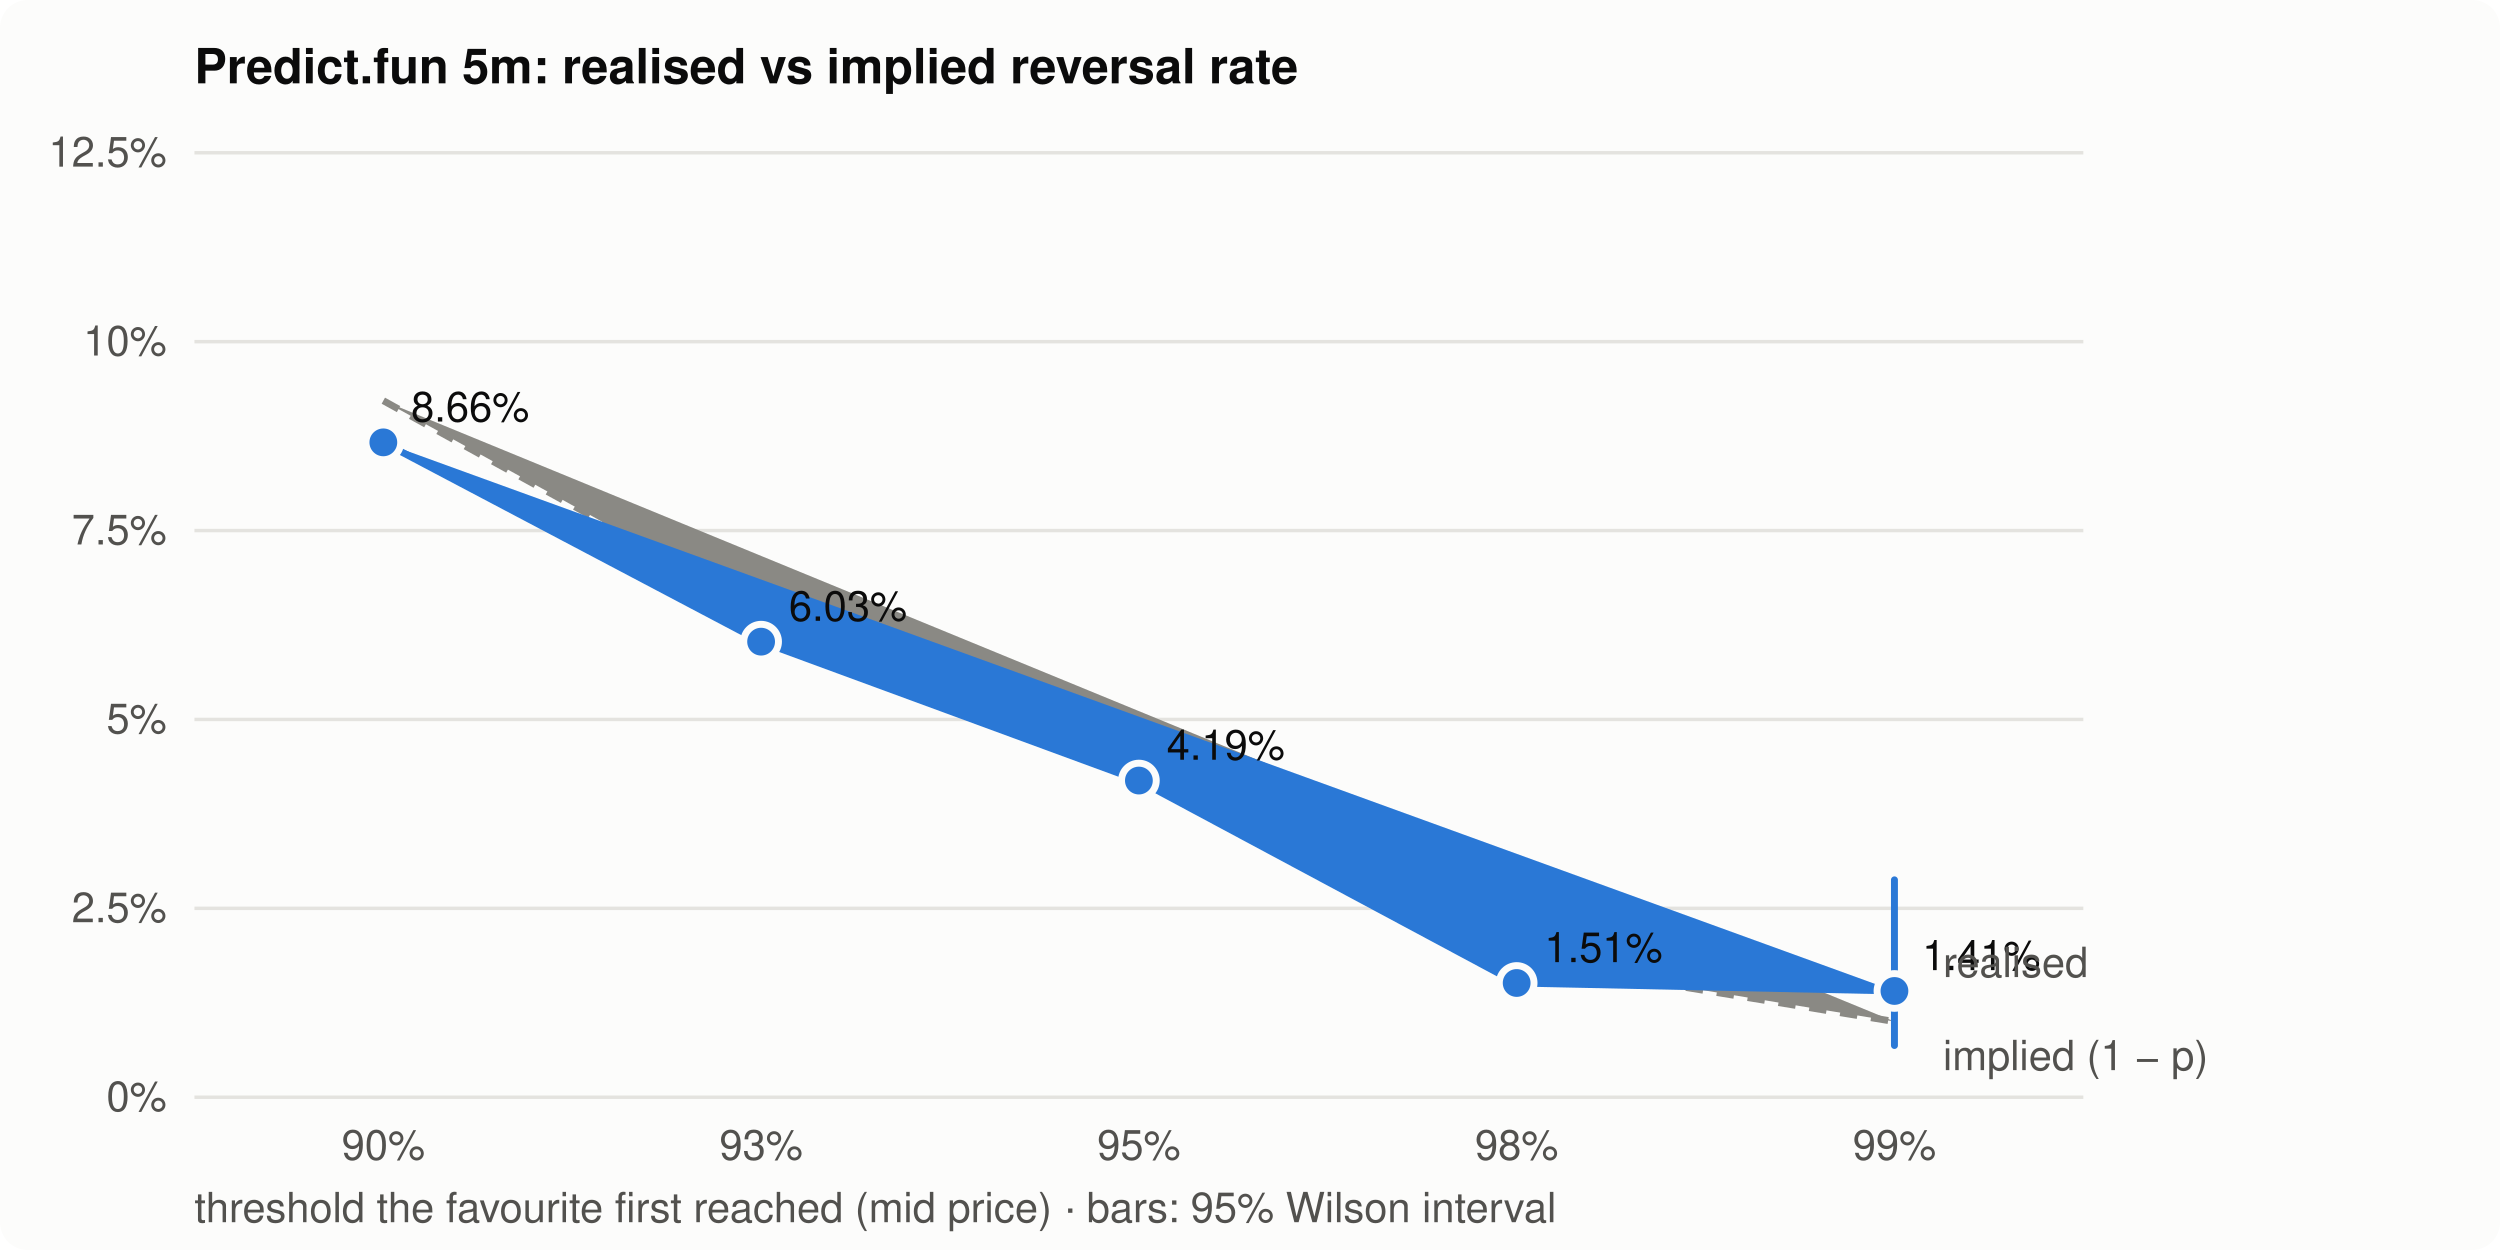
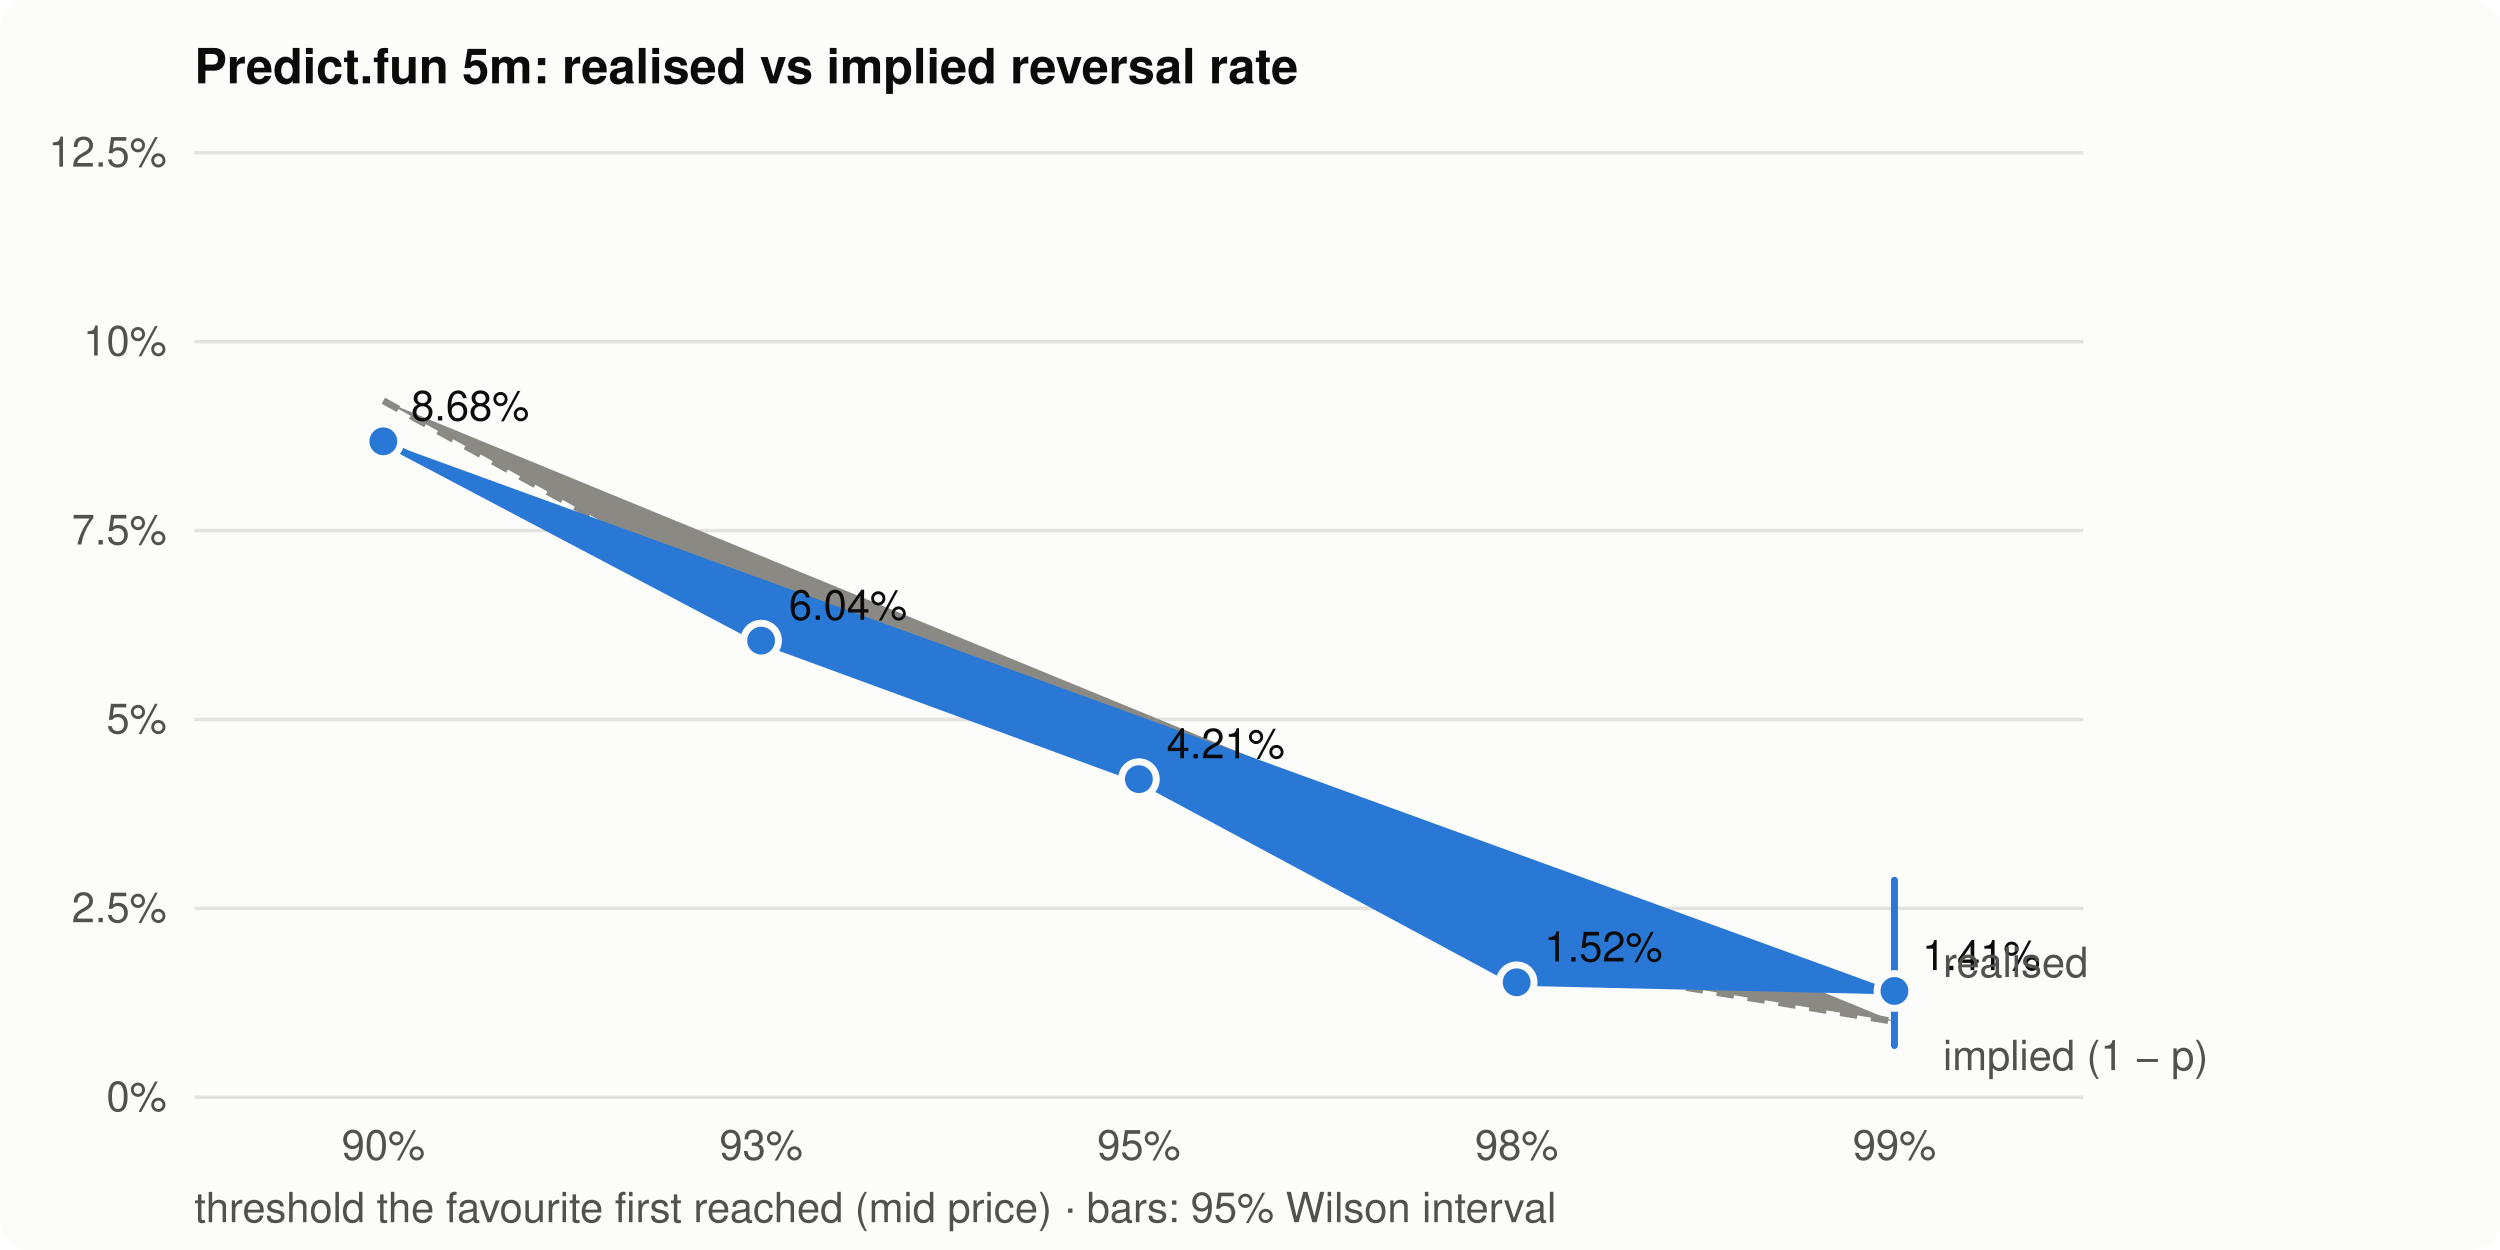
<svg xmlns="http://www.w3.org/2000/svg" viewBox="0 0 720 360" width="720" height="360" role="img" aria-label="Predict.fun 5m: realised vs implied reversal rate">
  <style>
  .bg{fill:#fcfcfb} .t1{fill:#0b0b0b} .t2{fill:#52514e} .grid{stroke:#e4e3df}
  .s1{stroke:#2a78d6;fill:#2a78d6} .s2{stroke:#eb6834;fill:#eb6834} .s3{stroke:#1baf7a;fill:#1baf7a}
  .ref{stroke:#8a8984;fill:#8a8984} .ring{stroke:#fcfcfb}
  text{font-family:-apple-system,Segoe UI,Helvetica,Arial,sans-serif;font-size:12px}
  .title{font-size:14px;font-weight:600}
  @media (prefers-color-scheme: dark){
    .bg{fill:#1a1a19} .t1{fill:#f0efec} .t2{fill:#c3c2b7} .grid{stroke:#34332f}
    .s1{stroke:#3987e5;fill:#3987e5} .s2{stroke:#d95926;fill:#d95926} .s3{stroke:#199e70;fill:#199e70}
    .ref{stroke:#9d9c96;fill:#9d9c96} .ring{stroke:#1a1a19}
  }
</style>
  <rect class="bg" width="720" height="360" rx="8" />
  <text class="t1 title" x="56" y="24">Predict.fun 5m: realised vs implied reversal rate</text>
  <line class="grid" x1="56" x2="600" y1="316.0" y2="316.0" stroke-width="1" />
  <text class="t2" x="48" y="320.0" text-anchor="end">0%</text>
  <line class="grid" x1="56" x2="600" y1="261.6" y2="261.6" stroke-width="1" />
  <text class="t2" x="48" y="265.6" text-anchor="end">2.5%</text>
  <line class="grid" x1="56" x2="600" y1="207.2" y2="207.2" stroke-width="1" />
  <text class="t2" x="48" y="211.2" text-anchor="end">5%</text>
  <line class="grid" x1="56" x2="600" y1="152.8" y2="152.8" stroke-width="1" />
  <text class="t2" x="48" y="156.8" text-anchor="end">7.5%</text>
  <line class="grid" x1="56" x2="600" y1="98.4" y2="98.4" stroke-width="1" />
  <text class="t2" x="48" y="102.4" text-anchor="end">10%</text>
  <line class="grid" x1="56" x2="600" y1="44.0" y2="44.0" stroke-width="1" />
  <text class="t2" x="48" y="48.0" text-anchor="end">12.5%</text>
  <text class="t2" x="110.4" y="334" text-anchor="middle">90%</text>
  <text class="t2" x="219.2" y="334" text-anchor="middle">93%</text>
  <text class="t2" x="328.0" y="334" text-anchor="middle">95%</text>
  <text class="t2" x="436.8" y="334" text-anchor="middle">98%</text>
  <text class="t2" x="545.6" y="334" text-anchor="middle">99%</text>
  <path class="ref" d="M110.4,115.4 L219.2,175.6 L328.0,218.1 L436.8,276.4 L545.6,294.2" fill="none" stroke-width="2" stroke-linejoin="round" stroke-dasharray="5 4" />
-   <line class="s1" x1="110.4" x2="110.4" y1="132.1" y2="122.7" stroke-width="2" stroke-linecap="round" />
-   <line class="s1" x1="219.2" x2="219.2" y1="188.7" y2="180.7" stroke-width="2" stroke-linecap="round" />
-   <line class="s1" x1="328.0" x2="328.0" y1="228.3" y2="221.3" stroke-width="2" stroke-linecap="round" />
-   <line class="s1" x1="436.8" x2="436.8" y1="285.6" y2="280.4" stroke-width="2" stroke-linecap="round" />
-   <line class="s1" x1="545.6" x2="545.6" y1="301.1" y2="253.4" stroke-width="2" stroke-linecap="round" />
-   <path class="s1" d="M110.4,127.4 L219.2,184.8 L328.0,224.8 L436.8,283.1 L545.6,285.4" fill="none" stroke-width="2" stroke-linejoin="round" />
-   <circle class="s1 ring" cx="110.4" cy="127.4" r="5" stroke-width="2" />
-   <text class="t1" x="118.4" y="121.4">8.66%</text>
-   <circle class="s1 ring" cx="219.2" cy="184.8" r="5" stroke-width="2" />
-   <text class="t1" x="227.2" y="178.8">6.03%</text>
-   <circle class="s1 ring" cx="328.0" cy="224.8" r="5" stroke-width="2" />
-   <text class="t1" x="336.0" y="218.8">4.19%</text>
-   <circle class="s1 ring" cx="436.8" cy="283.1" r="5" stroke-width="2" />
-   <text class="t1" x="444.8" y="277.1">1.51%</text>
+   <line class="s1" x1="110.4" x2="110.4" y1="131.7" y2="122.4" stroke-width="2" stroke-linecap="round" />
+   <line class="s1" x1="219.2" x2="219.2" y1="188.4" y2="180.4" stroke-width="2" stroke-linecap="round" />
+   <line class="s1" x1="328.0" x2="328.0" y1="227.9" y2="220.8" stroke-width="2" stroke-linecap="round" />
+   <line class="s1" x1="436.8" x2="436.8" y1="285.4" y2="280.3" stroke-width="2" stroke-linecap="round" />
+   <line class="s1" x1="545.6" x2="545.6" y1="301.1" y2="253.5" stroke-width="2" stroke-linecap="round" />
+   <path class="s1" d="M110.4,127.1 L219.2,184.5 L328.0,224.4 L436.8,282.9 L545.6,285.4" fill="none" stroke-width="2" stroke-linejoin="round" />
+   <circle class="s1 ring" cx="110.4" cy="127.1" r="5" stroke-width="2" />
+   <text class="t1" x="118.4" y="121.1">8.68%</text>
+   <circle class="s1 ring" cx="219.2" cy="184.5" r="5" stroke-width="2" />
+   <text class="t1" x="227.2" y="178.5">6.04%</text>
+   <circle class="s1 ring" cx="328.0" cy="224.4" r="5" stroke-width="2" />
+   <text class="t1" x="336.0" y="218.4">4.21%</text>
+   <circle class="s1 ring" cx="436.8" cy="282.9" r="5" stroke-width="2" />
+   <text class="t1" x="444.8" y="276.9">1.52%</text>
  <circle class="s1 ring" cx="545.6" cy="285.4" r="5" stroke-width="2" />
  <text class="t1" x="553.6" y="279.4">1.41%</text>
  <text class="t2" x="559.6" y="308.2">implied (1 − p)</text>
  <text class="t2" x="559.6" y="281.4">realised</text>
  <text class="t2" x="56" y="352">threshold the favourite first reached (mid price) · bars: 95% Wilson interval</text>
</svg>
